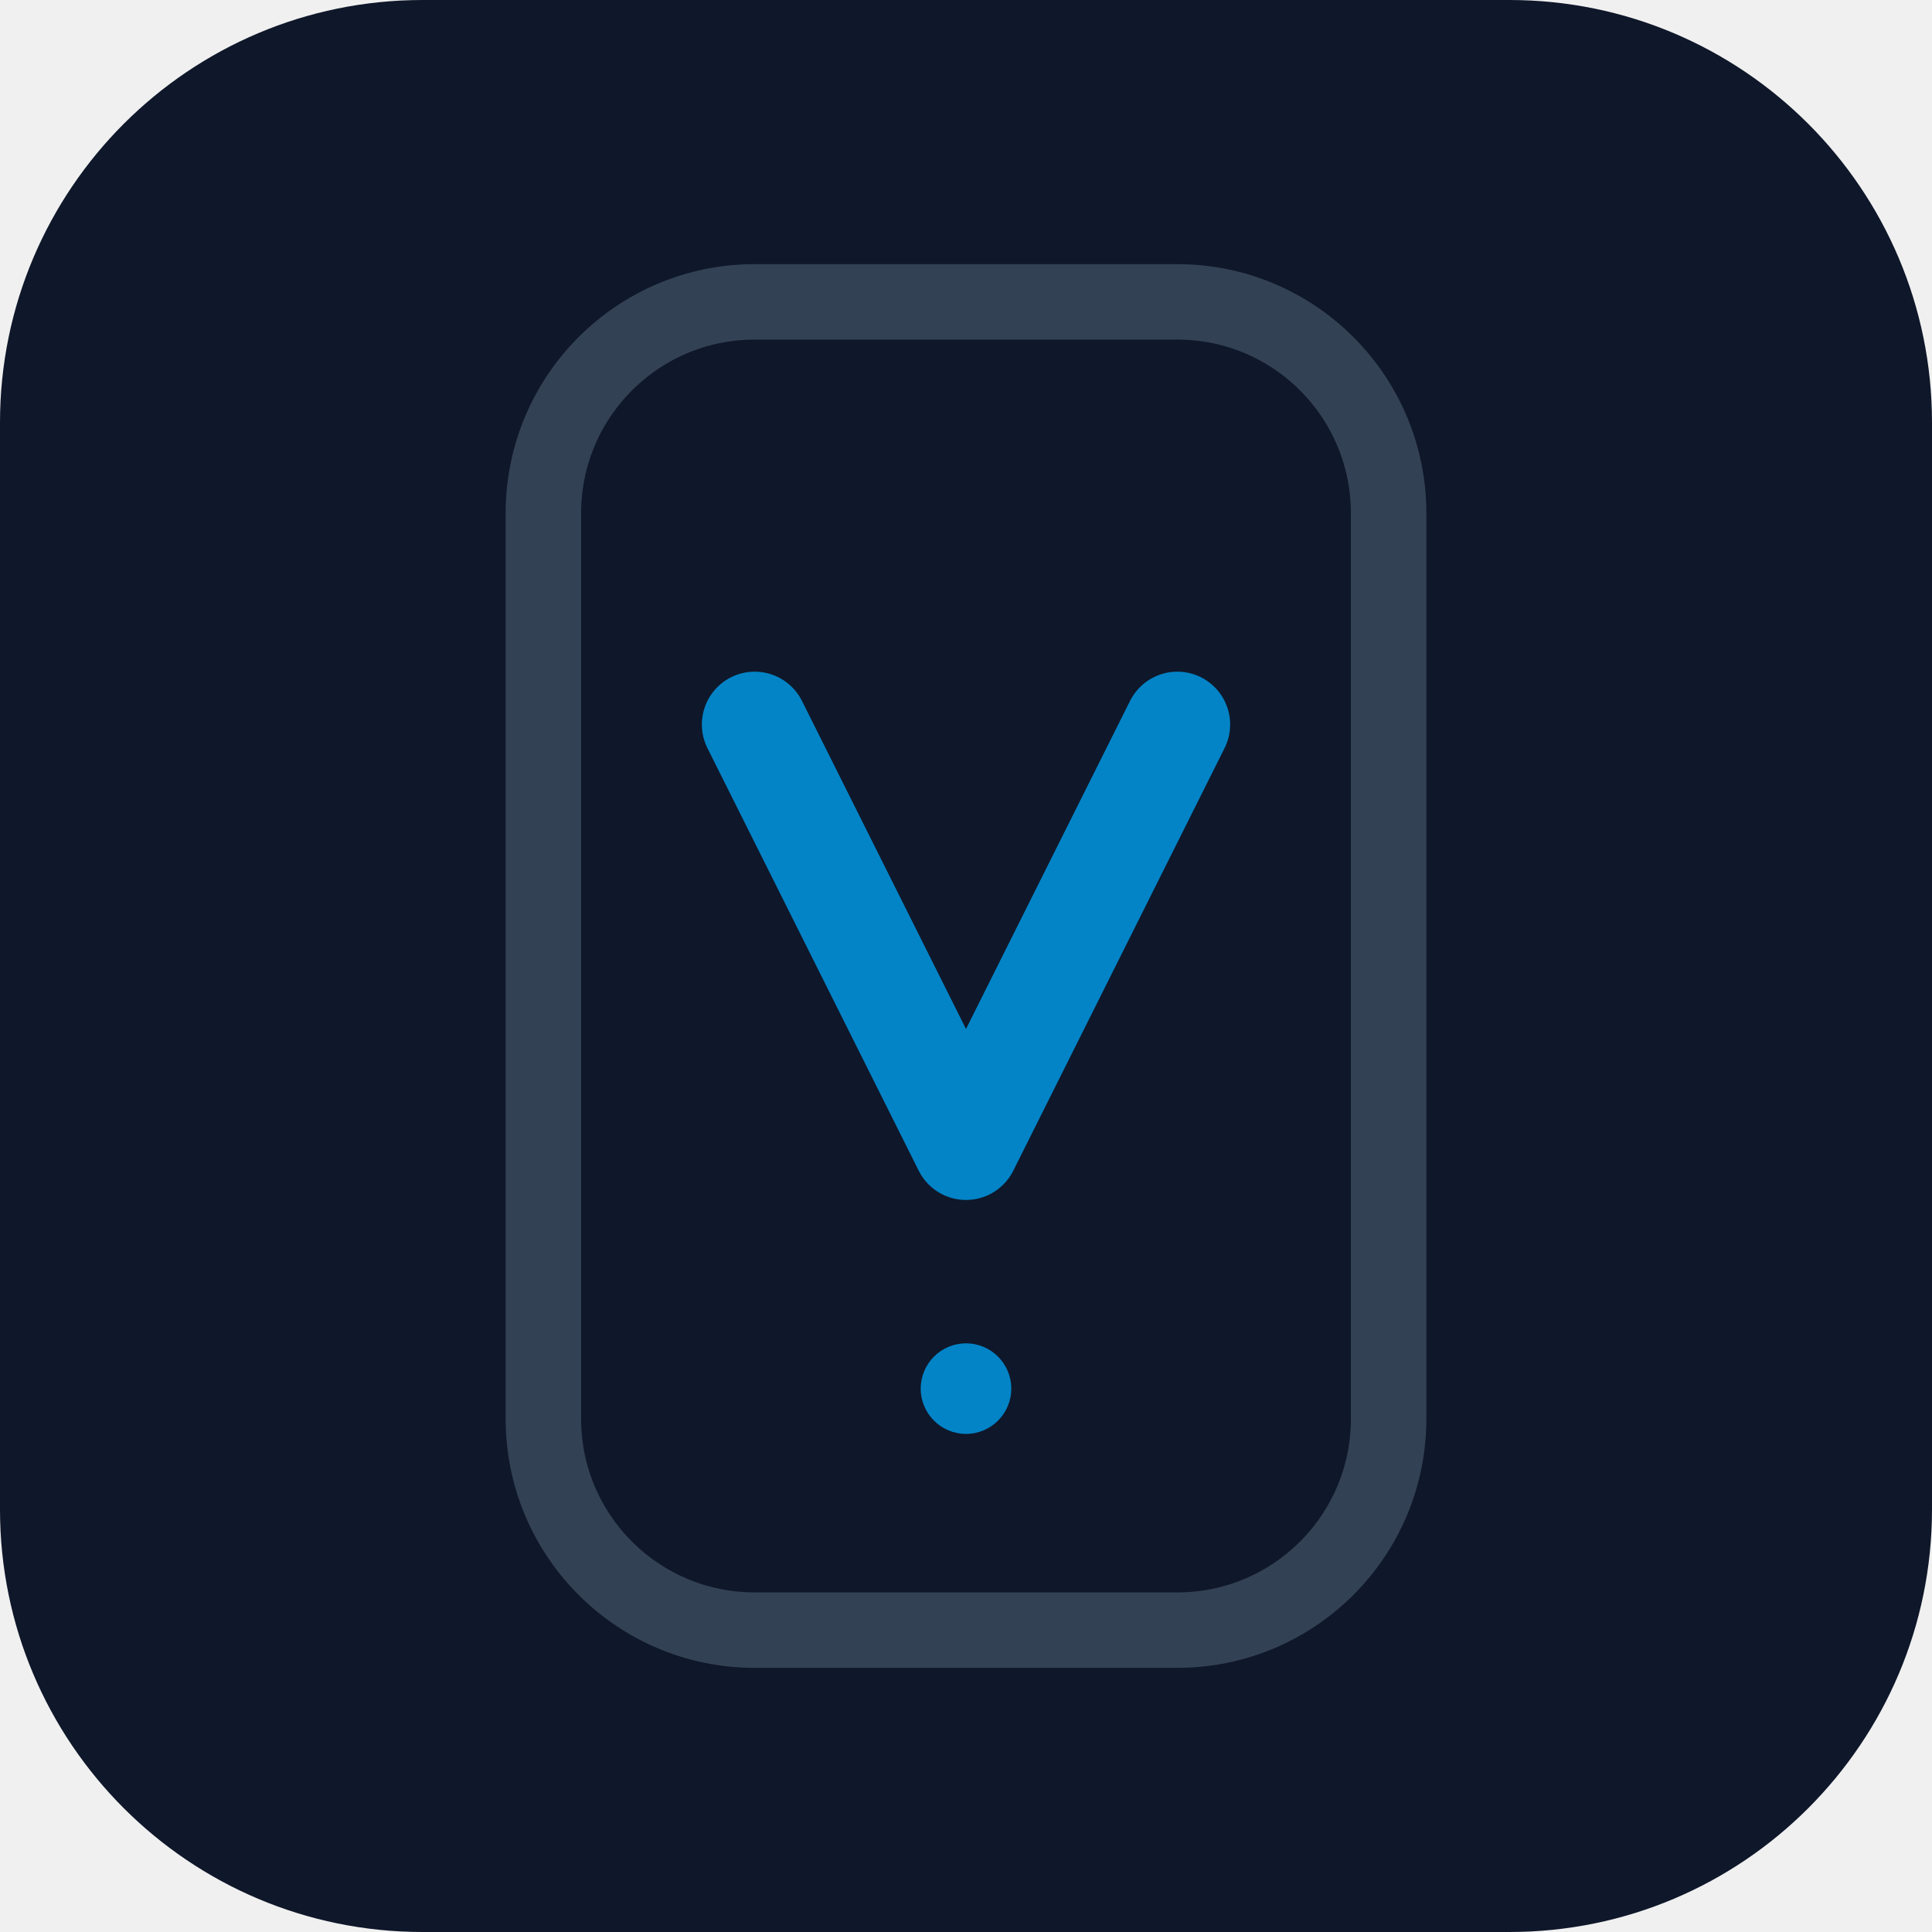
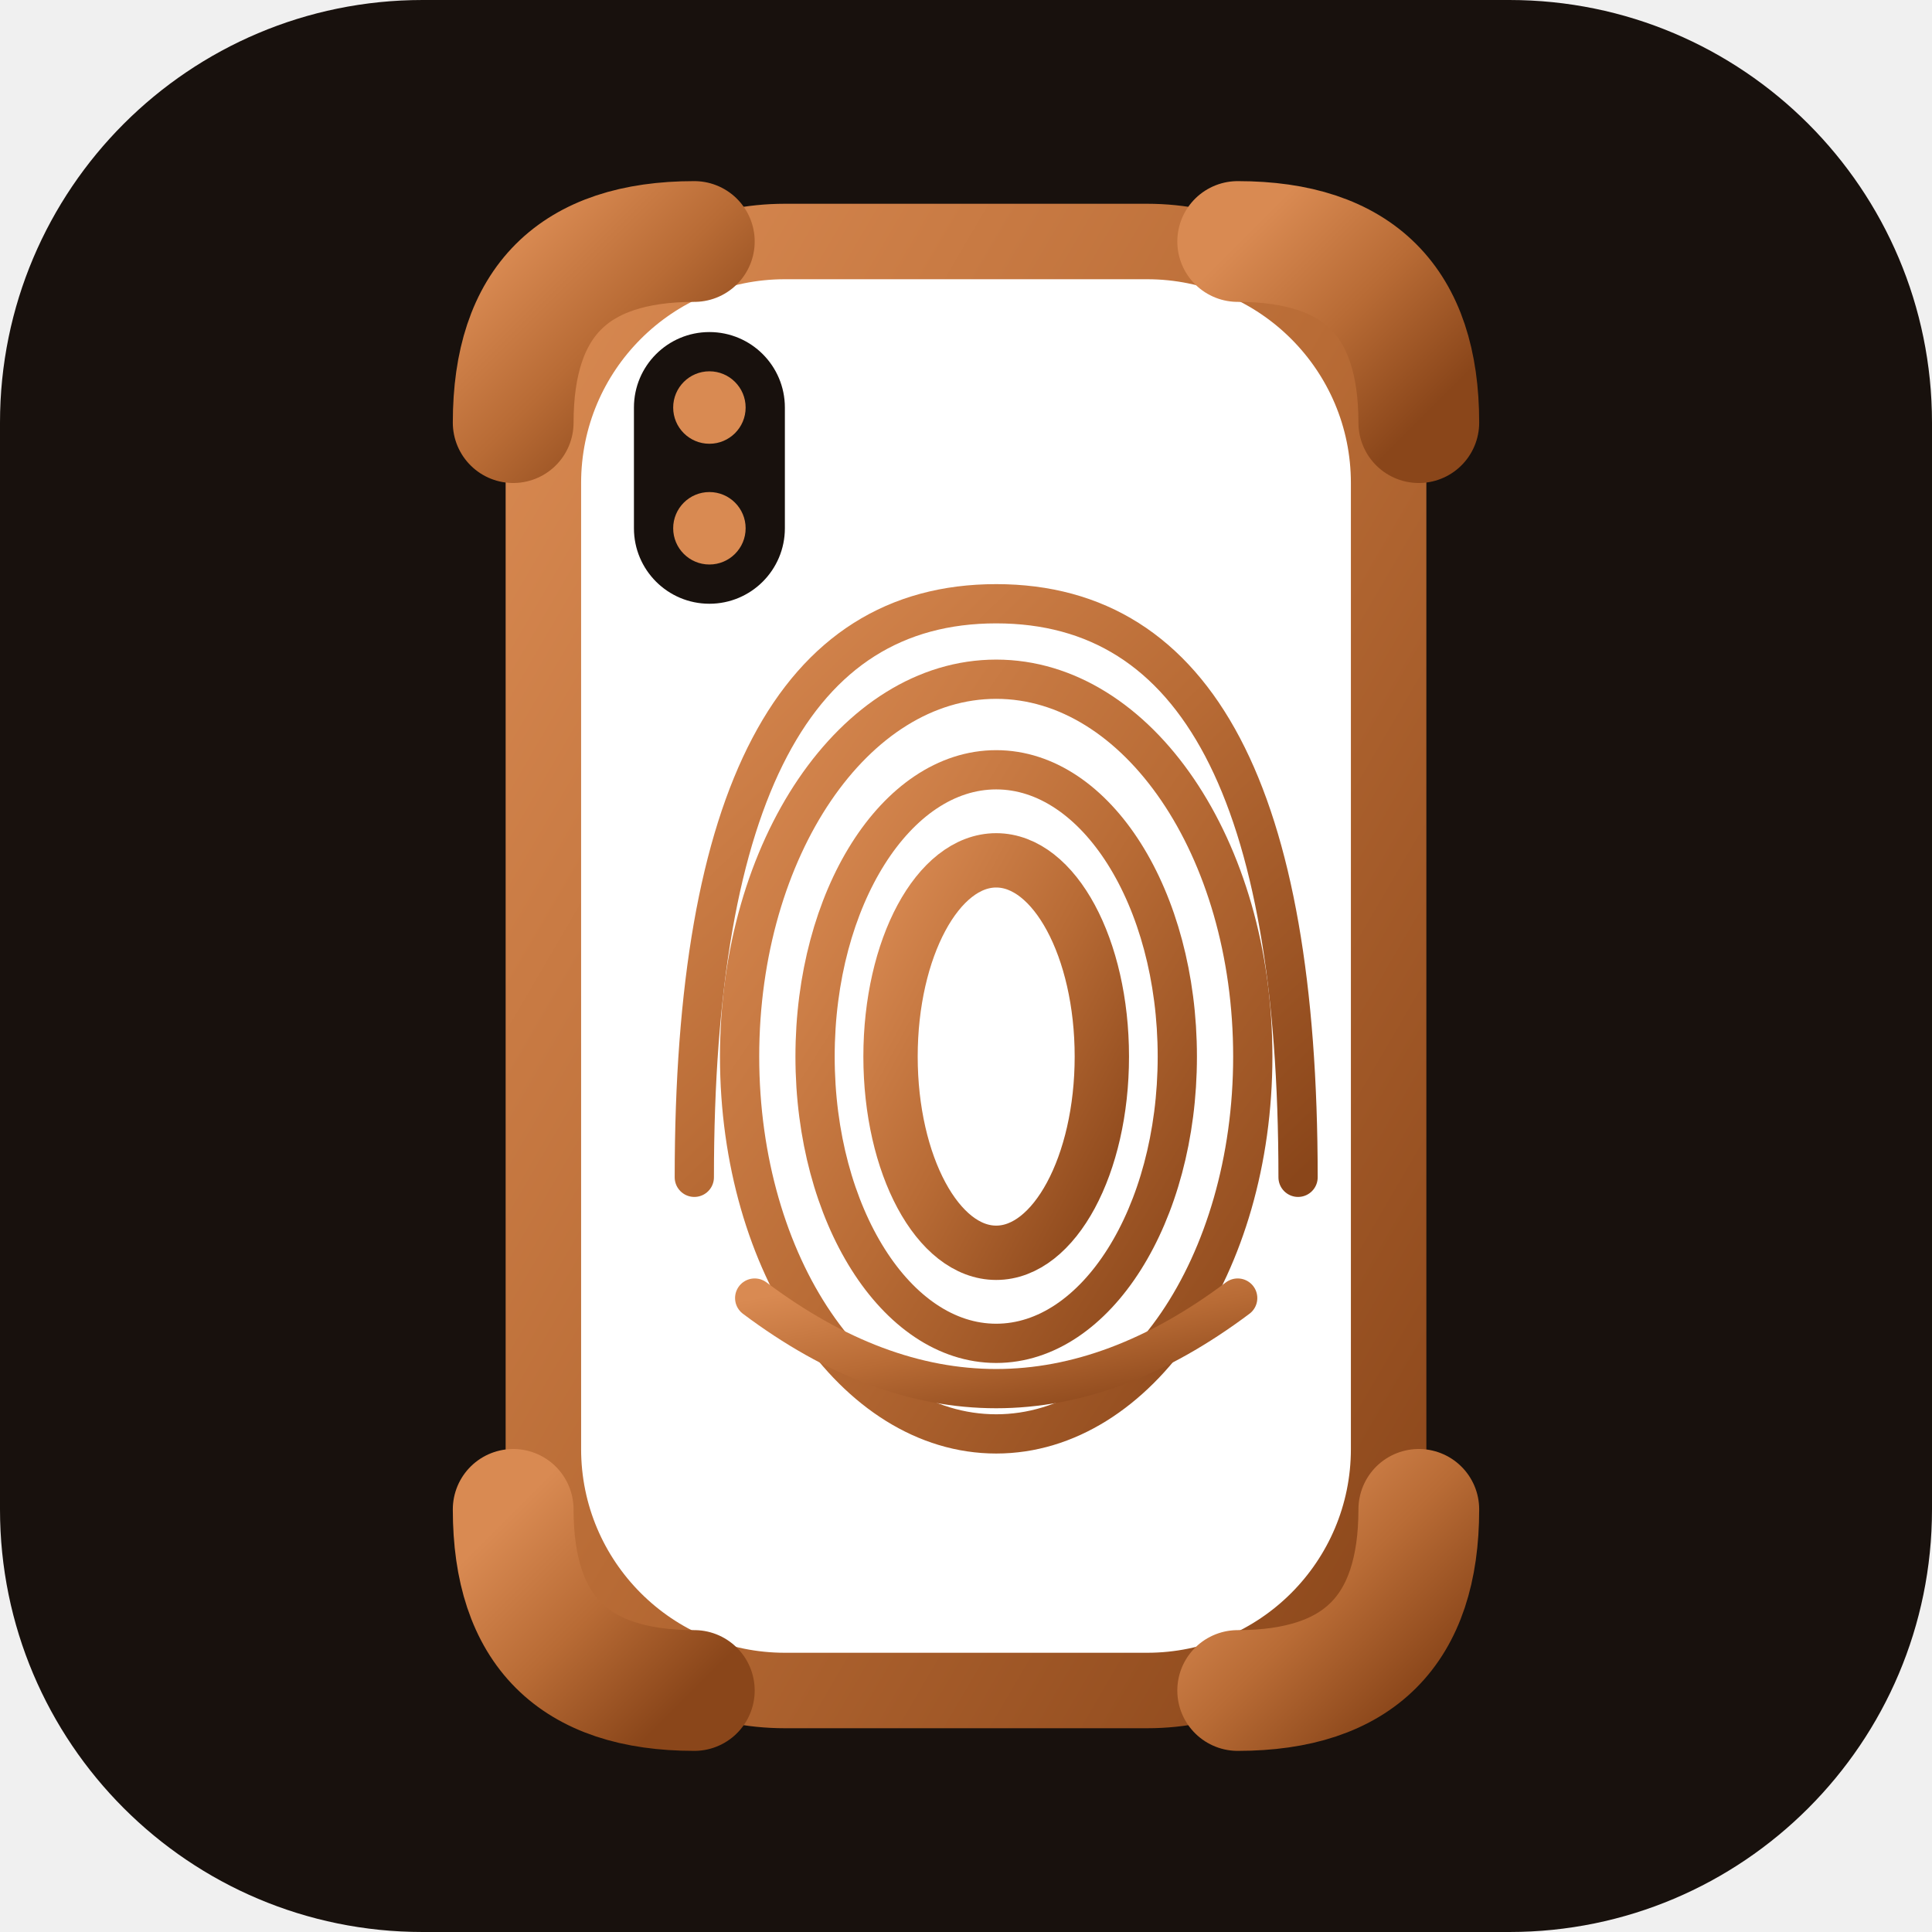
- <svg xmlns="http://www.w3.org/2000/svg" viewBox="0 0 64 64" width="64" height="64" role="img" aria-label="Vetroarts icon">
-   <rect width="64" height="64" rx="14" fill="#0F172A" />
-   <rect x="18" y="10" width="28" height="44" rx="7" fill="none" stroke="#334155" stroke-width="2.5" />
-   <path d="M25 24 L32 38 L39 24" fill="none" stroke="#0284C7" stroke-width="3.5" stroke-linecap="round" stroke-linejoin="round" />
-   <circle cx="32" cy="46" r="1.5" fill="#0284C7" />
+ <svg xmlns="http://www.w3.org/2000/svg" viewBox="0 0 64 64" width="64" height="64" role="img" aria-label="Vetroarts Logo Icon">
+   <defs>
+     <linearGradient id="fav-copper" x1="0" y1="0" x2="1" y2="1">
+       <stop offset="0%" stop-color="#D98A52" />
+       <stop offset="50%" stop-color="#B86B35" />
+       <stop offset="100%" stop-color="#8A461A" />
+     </linearGradient>
+   </defs>
+   <rect width="64" height="64" rx="14" fill="#18110D" />
+   <rect x="18" y="8" width="28" height="48" rx="8" fill="#FFFFFF" stroke="url(#fav-copper)" stroke-width="2.5" />
+   <path d="M 17 14 Q 17 8 23 8" fill="none" stroke="url(#fav-copper)" stroke-width="4" stroke-linecap="round" />
+   <path d="M 47 14 Q 47 8 41 8" fill="none" stroke="url(#fav-copper)" stroke-width="4" stroke-linecap="round" />
+   <path d="M 17 50 Q 17 56 23 56" fill="none" stroke="url(#fav-copper)" stroke-width="4" stroke-linecap="round" />
+   <path d="M 47 50 Q 47 56 41 56" fill="none" stroke="url(#fav-copper)" stroke-width="4" stroke-linecap="round" />
+   <rect x="21" y="11" width="5" height="9" rx="2.5" fill="#18110D" />
+   <circle cx="23.5" cy="13.5" r="1.2" fill="#D98A52" />
+   <circle cx="23.5" cy="17.5" r="1.2" fill="#D98A52" />
+   <g fill="none" stroke="url(#fav-copper)" stroke-width="1.3" stroke-linecap="round">
+     <ellipse cx="33" cy="35" rx="3.5" ry="6.5" stroke-width="1.8" />
+     <ellipse cx="33" cy="35" rx="6" ry="9.5" />
+     <ellipse cx="33" cy="35" rx="8.5" ry="12.5" />
+     <path d="M 23 39 Q 23 20 33 20 Q 43 20 43 39" />
+     <path d="M 25 43 Q 33 49 41 43" />
+   </g>
</svg>
